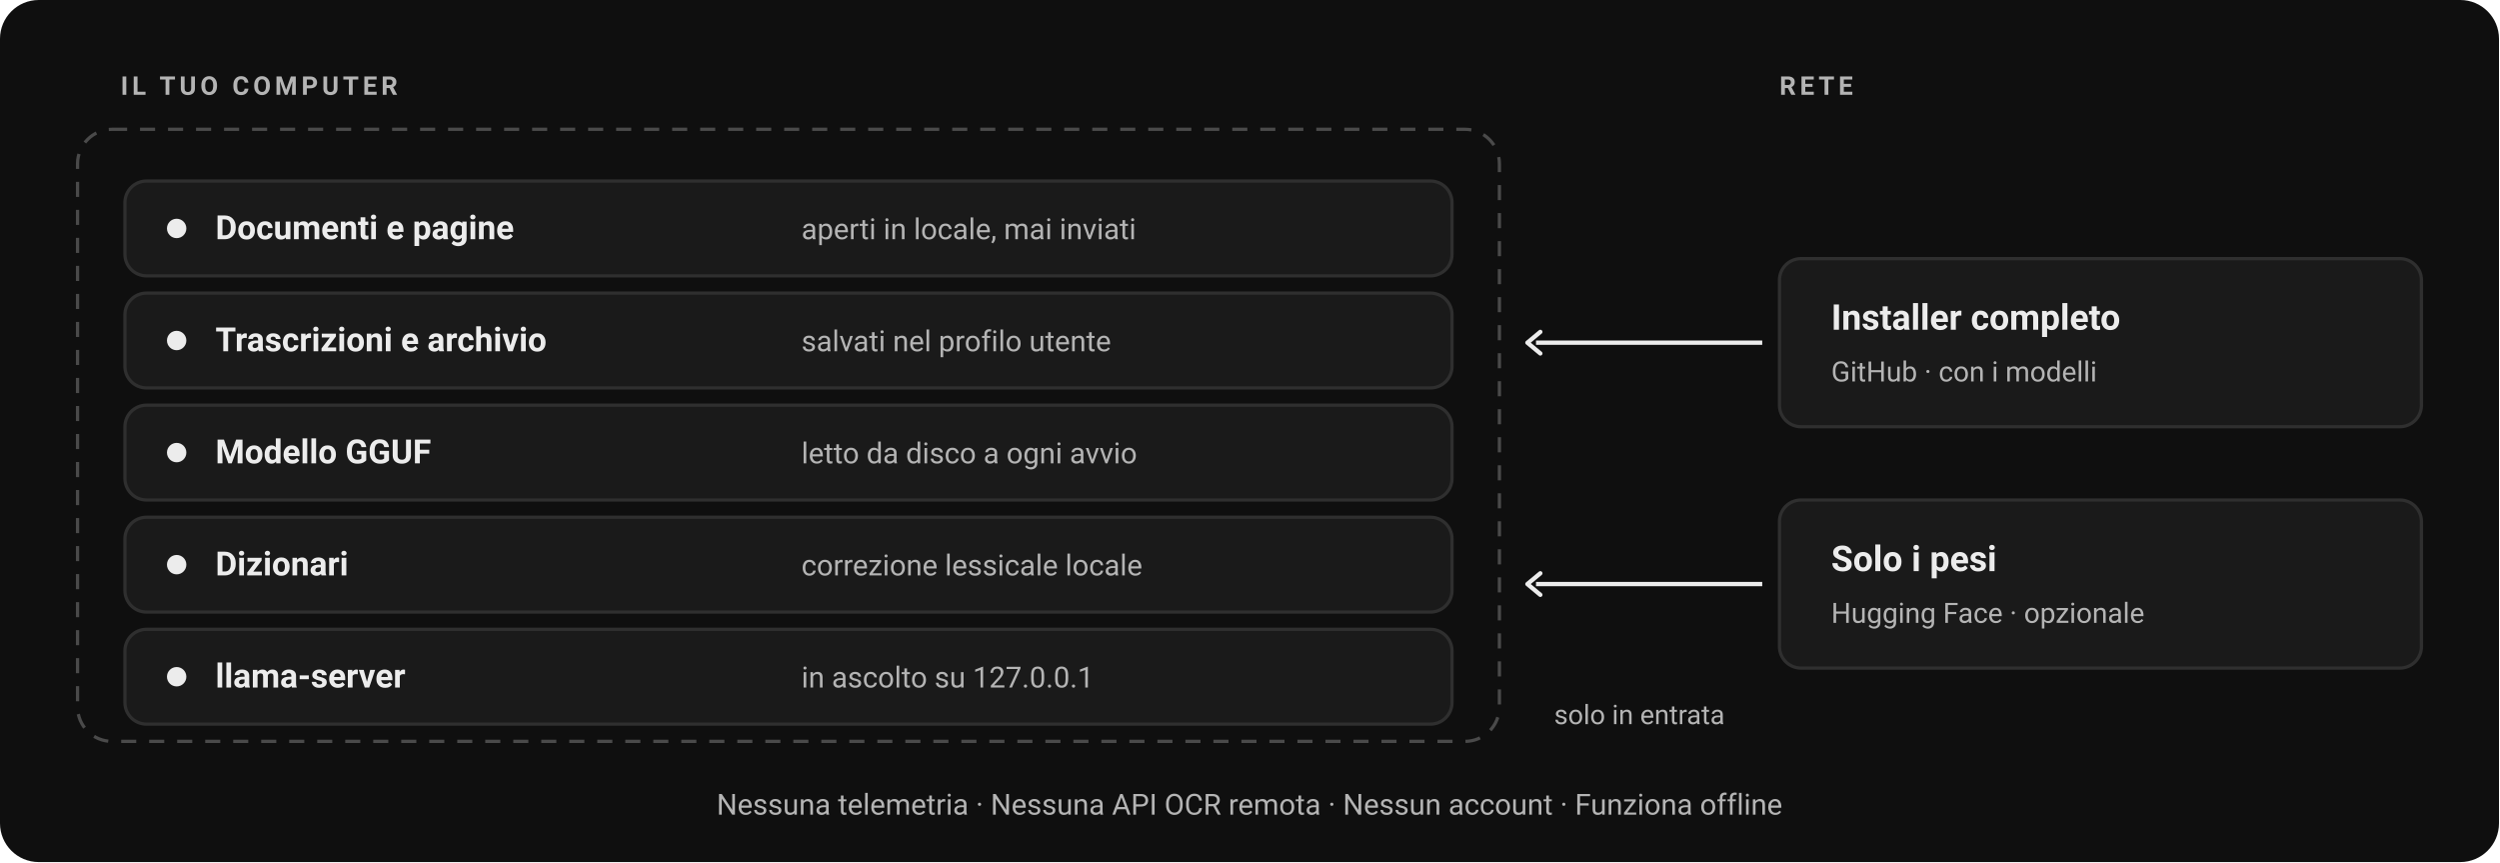
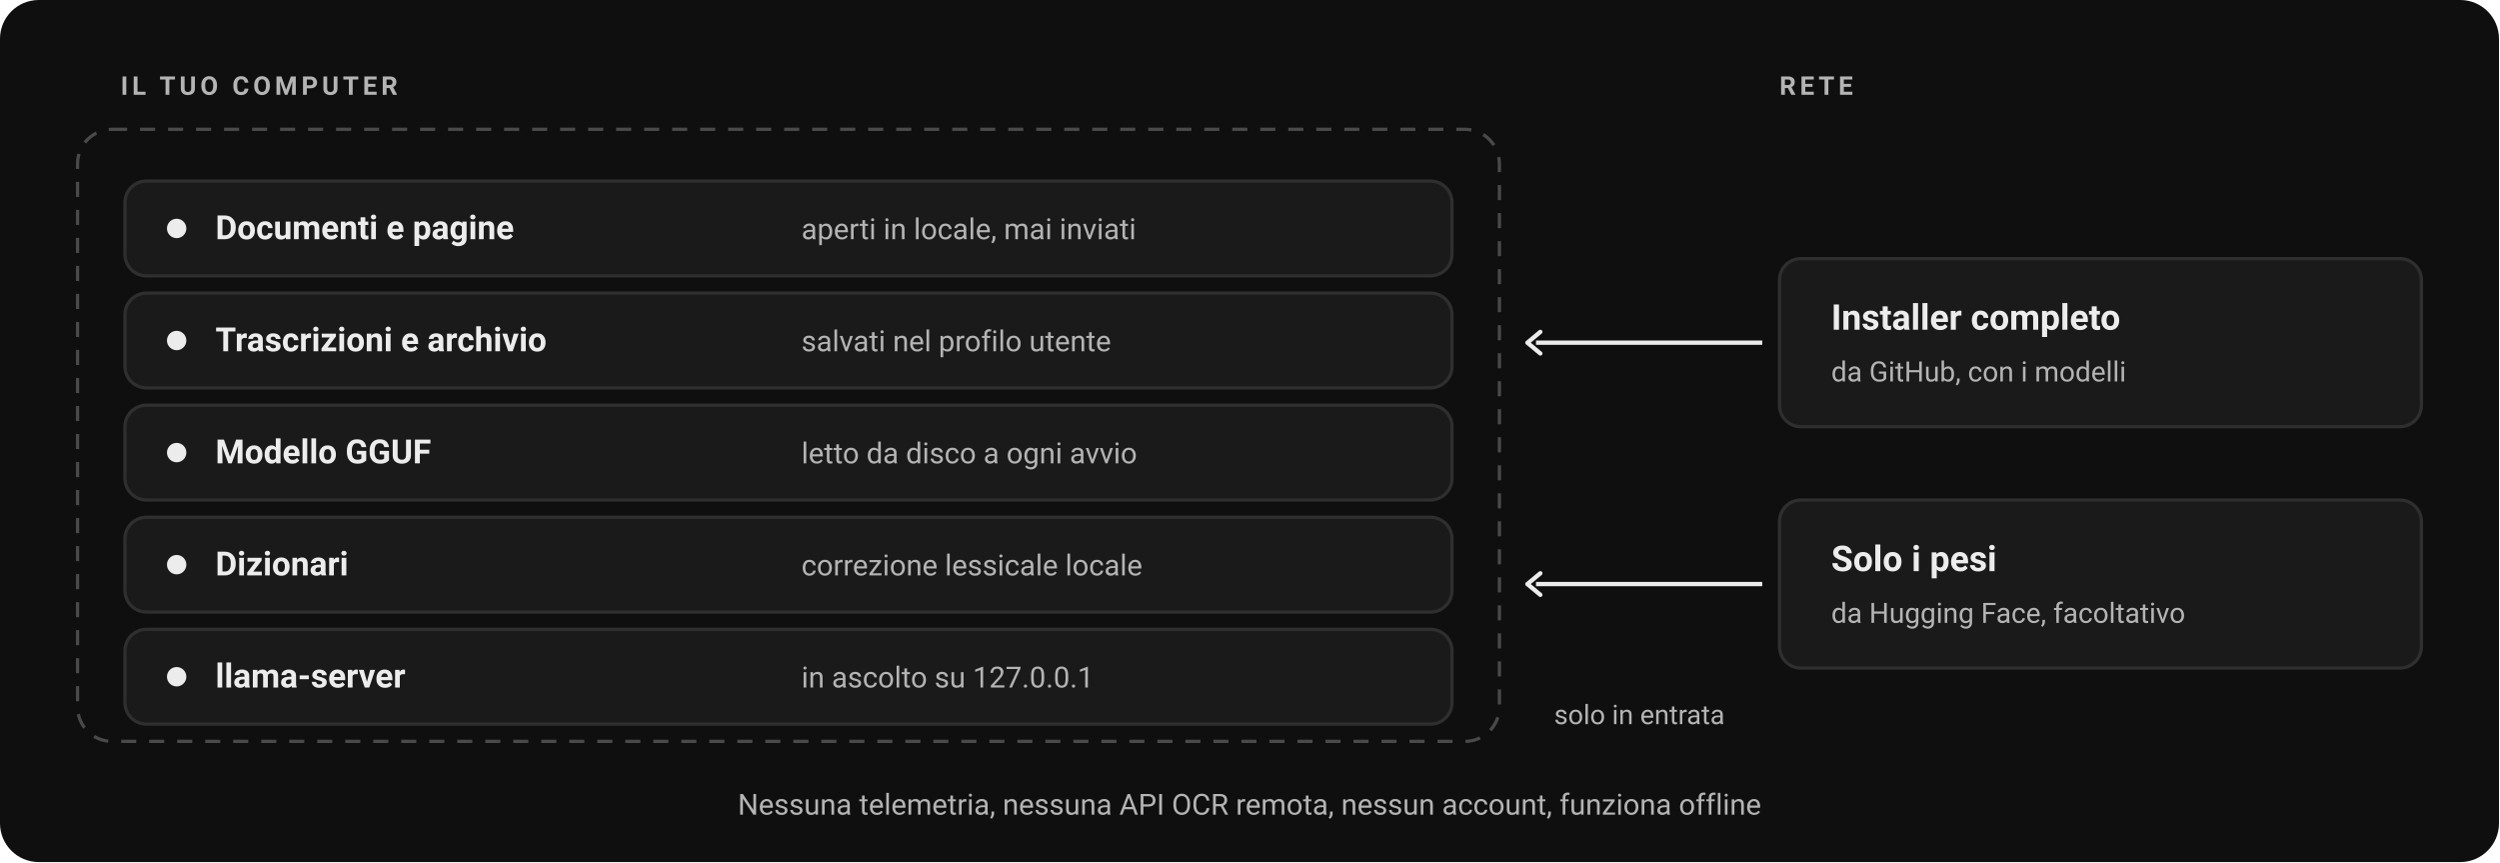
<svg xmlns="http://www.w3.org/2000/svg" width="1160" height="400" viewBox="0 0 1160 400" role="img" aria-labelledby="titolo descrizione">
  <rect width="1160" height="400" rx="18" fill="#0f0f0f" />
  <g font-family="system-ui,-apple-system,Segoe UI,Roboto,Arial,sans-serif">
    <rect x="36" y="60" width="660" height="284" rx="16" fill="none" stroke="#4a4a4a" stroke-width="1.5" stroke-dasharray="7 6" />
    <text x="56" y="44" font-size="12" fill="#b4b4b4" font-weight="600" text-anchor="start" letter-spacing="1.8">IL TUO COMPUTER</text>
    <text x="826" y="44" font-size="12" fill="#b4b4b4" font-weight="600" text-anchor="start" letter-spacing="1.8">RETE</text>
    <rect x="58" y="84" width="616" height="44" rx="10" fill="#1a1a1a" stroke="#2f2f2f" stroke-width="1.5" />
    <circle cx="82" cy="106" r="4.5" fill="#ececec" />
    <text x="100" y="111" font-size="15.5" fill="#ececec" font-weight="600" text-anchor="start">Documenti e pagine</text>
    <text x="372" y="111" font-size="13.5" fill="#b4b4b4" font-weight="400" text-anchor="start">aperti in locale, mai inviati</text>
    <rect x="58" y="136" width="616" height="44" rx="10" fill="#1a1a1a" stroke="#2f2f2f" stroke-width="1.5" />
    <circle cx="82" cy="158" r="4.5" fill="#ececec" />
    <text x="100" y="163" font-size="15.5" fill="#ececec" font-weight="600" text-anchor="start">Trascrizioni e archivio</text>
    <text x="372" y="163" font-size="13.5" fill="#b4b4b4" font-weight="400" text-anchor="start">salvati nel profilo utente</text>
    <rect x="58" y="188" width="616" height="44" rx="10" fill="#1a1a1a" stroke="#2f2f2f" stroke-width="1.5" />
    <circle cx="82" cy="210" r="4.5" fill="#ececec" />
    <text x="100" y="215" font-size="15.5" fill="#ececec" font-weight="600" text-anchor="start">Modello GGUF</text>
    <text x="372" y="215" font-size="13.5" fill="#b4b4b4" font-weight="400" text-anchor="start">letto da disco a ogni avvio</text>
    <rect x="58" y="240" width="616" height="44" rx="10" fill="#1a1a1a" stroke="#2f2f2f" stroke-width="1.5" />
    <circle cx="82" cy="262" r="4.5" fill="#ececec" />
    <text x="100" y="267" font-size="15.5" fill="#ececec" font-weight="600" text-anchor="start">Dizionari</text>
    <text x="372" y="267" font-size="13.5" fill="#b4b4b4" font-weight="400" text-anchor="start">correzione lessicale locale</text>
    <rect x="58" y="292" width="616" height="44" rx="10" fill="#1a1a1a" stroke="#2f2f2f" stroke-width="1.5" />
    <circle cx="82" cy="314" r="4.5" fill="#ececec" />
    <text x="100" y="319" font-size="15.5" fill="#ececec" font-weight="600" text-anchor="start">llama-server</text>
    <text x="372" y="319" font-size="13.5" fill="#b4b4b4" font-weight="400" text-anchor="start">in ascolto su 127.0.0.1</text>
    <rect x="826" y="120" width="298" height="78" rx="10" fill="#1a1a1a" stroke="#2f2f2f" stroke-width="1.5" />
    <text x="850" y="153" font-size="16.5" fill="#ececec" font-weight="600" text-anchor="start">Installer completo</text>
-     <text x="850" y="177" font-size="13" fill="#b4b4b4" font-weight="400" text-anchor="start">GitHub · con i modelli</text>
+     <text x="850" y="177" font-size="13" fill="#b4b4b4" font-weight="400" text-anchor="start">da GitHub, con i modelli</text>
    <path d="M818 159H713" stroke="#ececec" stroke-width="2" fill="none" />
    <path d="M715 154l-6 5 6 5" stroke="#ececec" stroke-width="2" fill="none" stroke-linecap="round" stroke-linejoin="round" />
    <rect x="826" y="232" width="298" height="78" rx="10" fill="#1a1a1a" stroke="#2f2f2f" stroke-width="1.5" />
    <text x="850" y="265" font-size="16.5" fill="#ececec" font-weight="600" text-anchor="start">Solo i pesi</text>
-     <text x="850" y="289" font-size="13" fill="#b4b4b4" font-weight="400" text-anchor="start">Hugging Face · opzionale</text>
+     <text x="850" y="289" font-size="13" fill="#b4b4b4" font-weight="400" text-anchor="start">da Hugging Face, facoltativo</text>
    <path d="M818 271H713" stroke="#ececec" stroke-width="2" fill="none" />
    <path d="M715 266l-6 5 6 5" stroke="#ececec" stroke-width="2" fill="none" stroke-linecap="round" stroke-linejoin="round" />
    <text x="761" y="336" font-size="12.5" fill="#b4b4b4" font-weight="400" text-anchor="middle">solo in entrata</text>
-     <text x="580.0" y="378" font-size="13.5" fill="#b4b4b4" font-weight="400" text-anchor="middle">Nessuna telemetria · Nessuna API OCR remota · Nessun account · Funziona offline</text>
+     <text x="580.0" y="378" font-size="13.5" fill="#b4b4b4" font-weight="400" text-anchor="middle">Nessuna telemetria, nessuna API OCR remota, nessun account, funziona offline</text>
  </g>
</svg>
